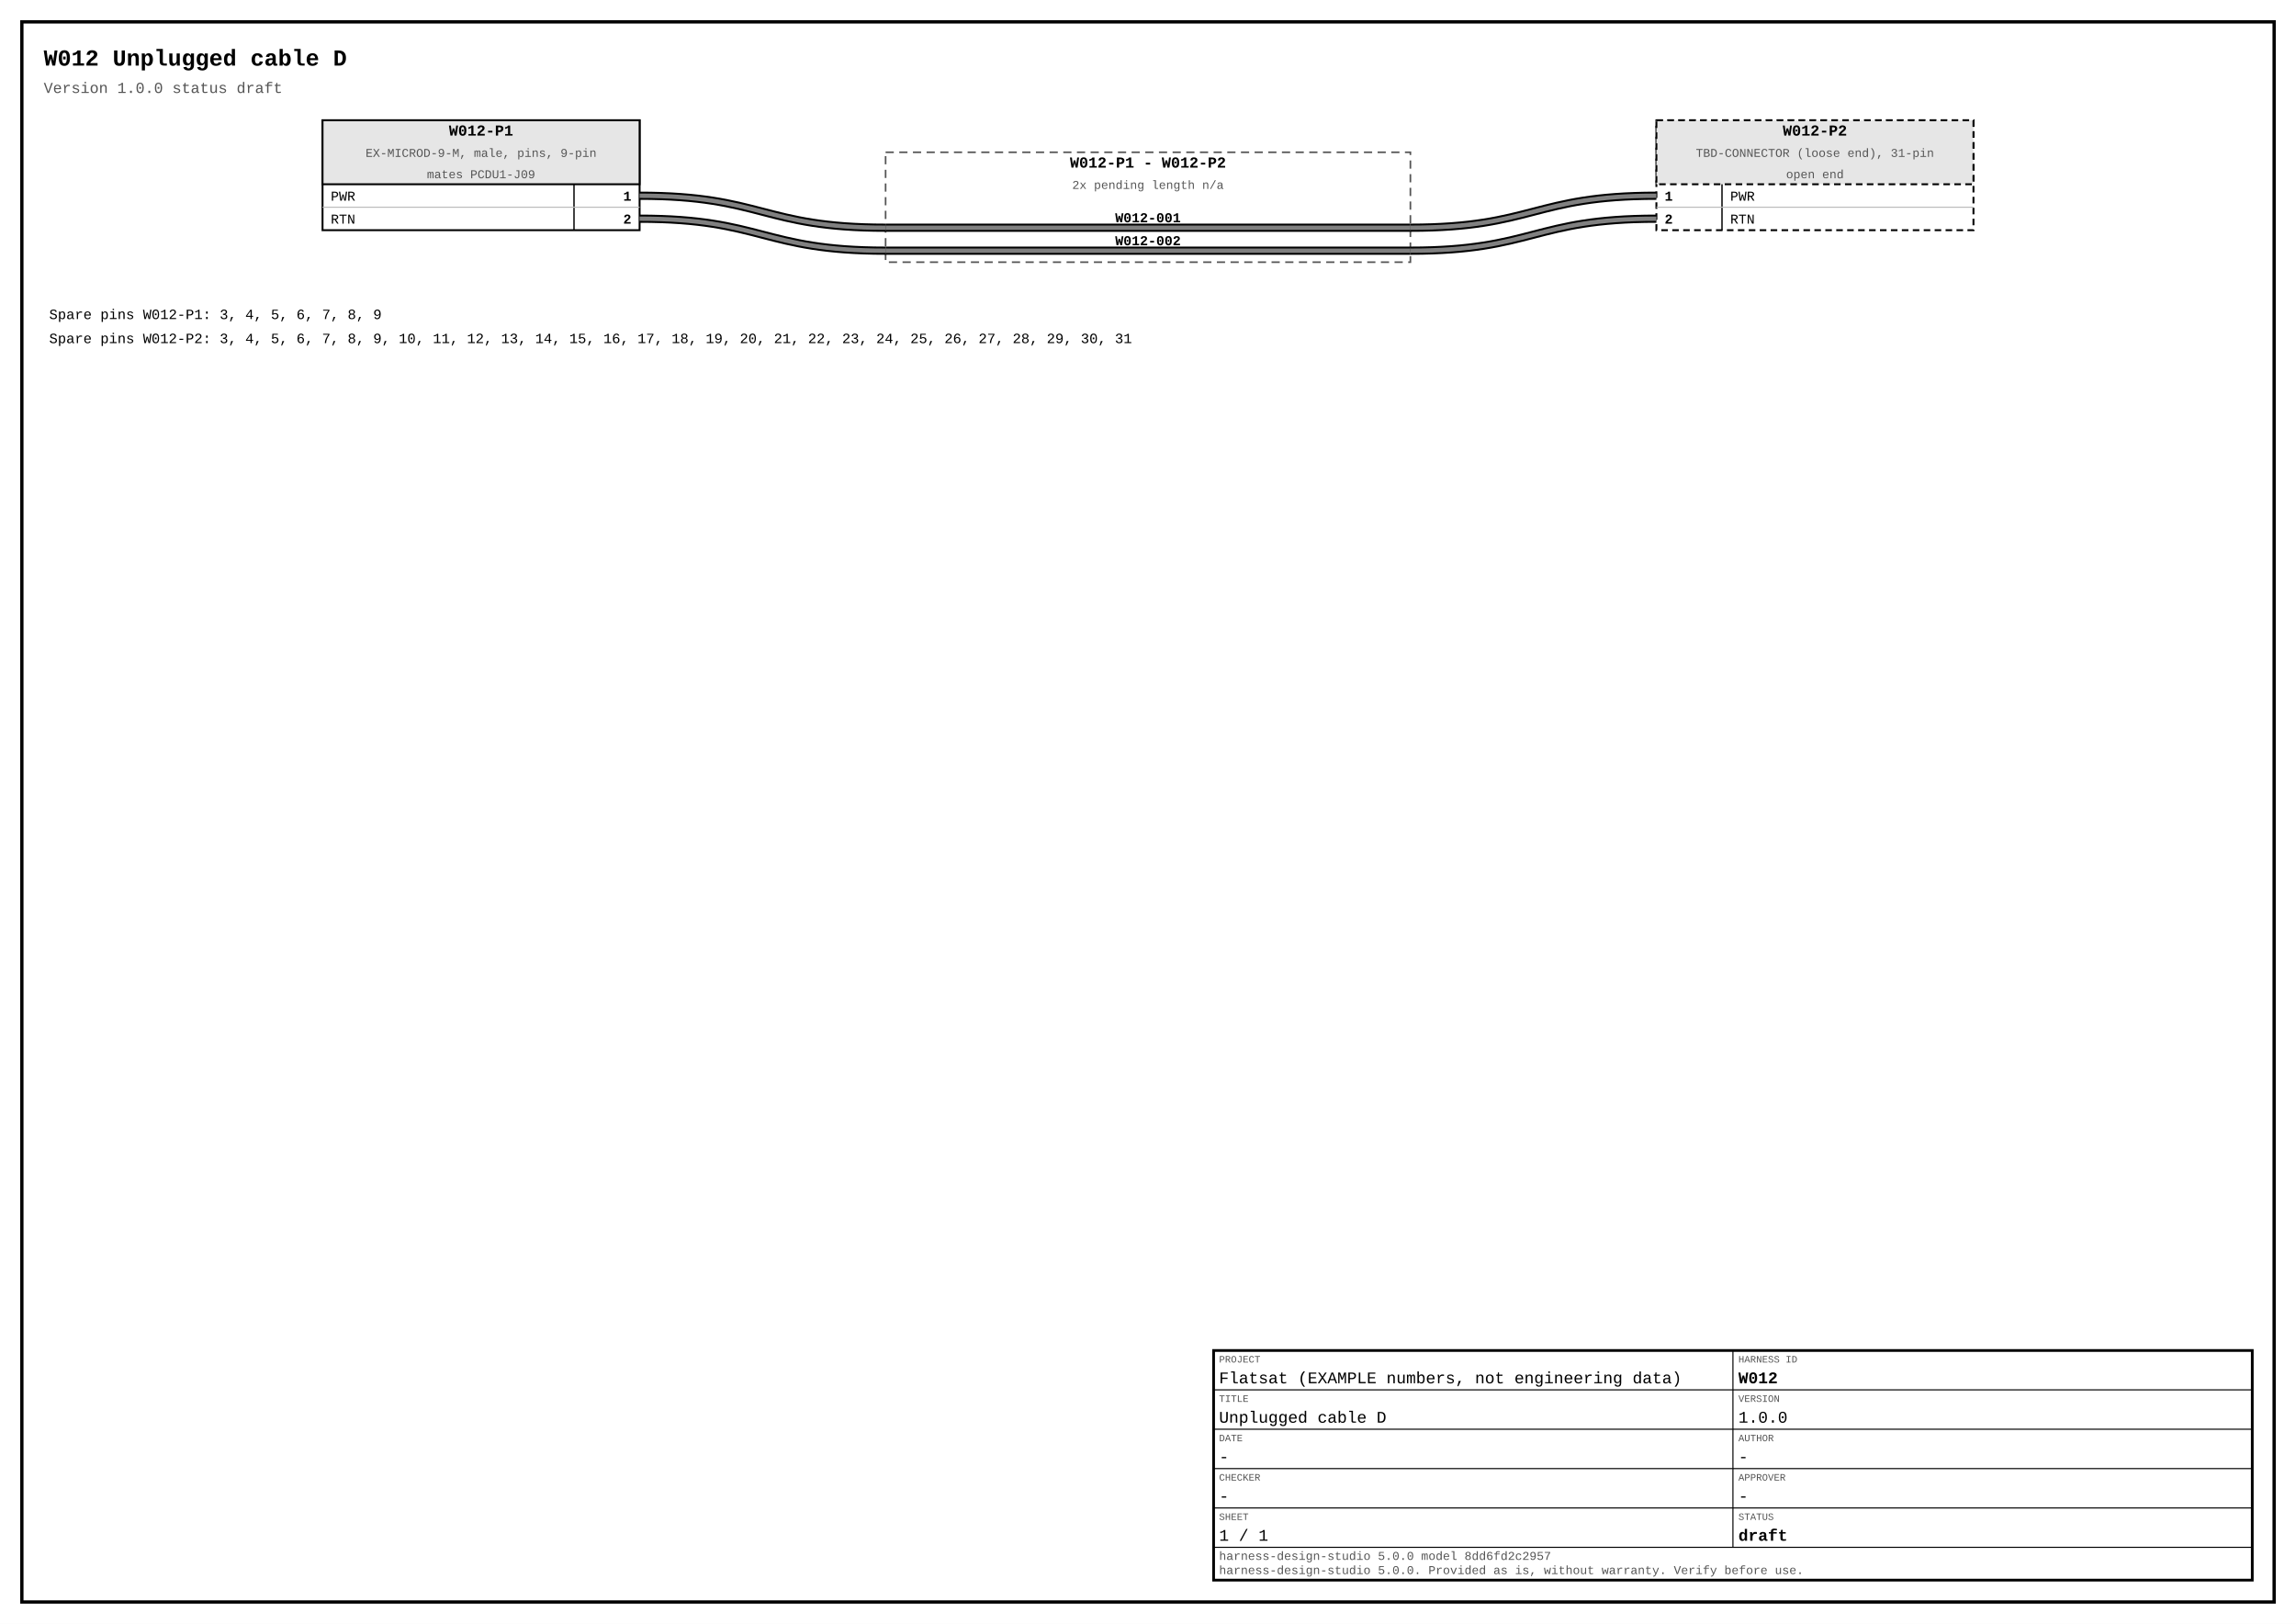
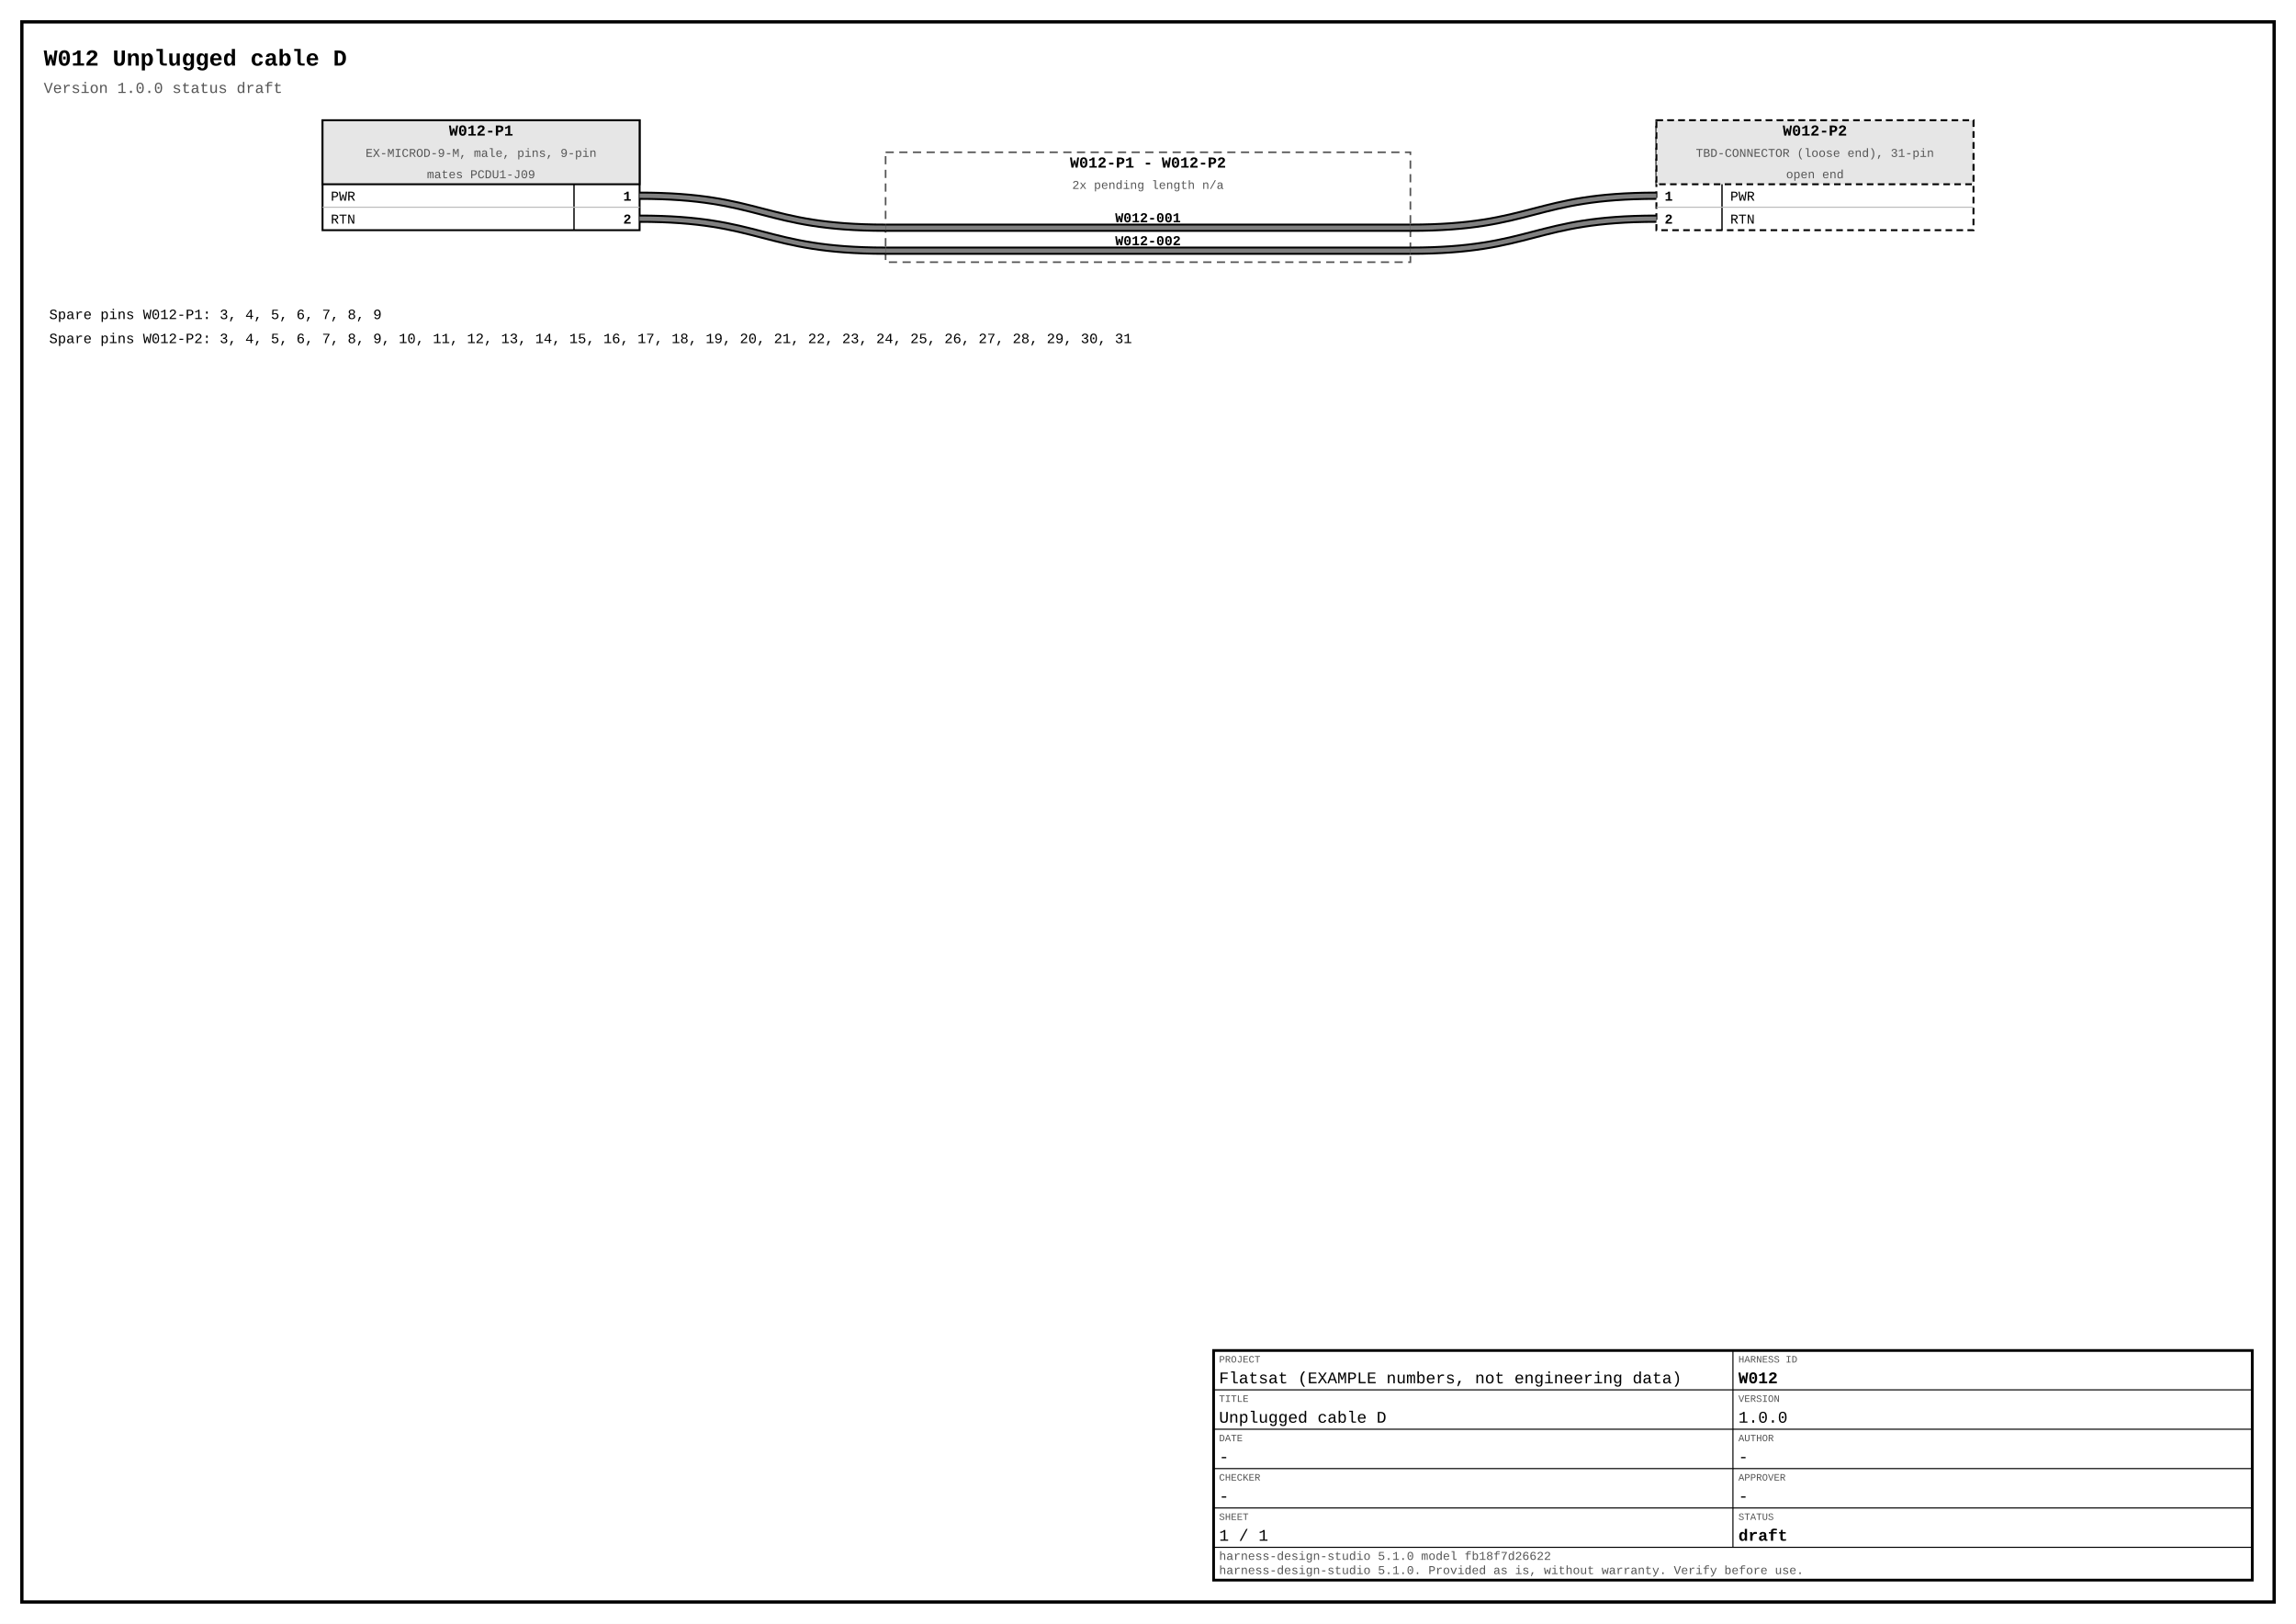
<svg xmlns="http://www.w3.org/2000/svg" width="420mm" height="297mm" viewBox="0 0 420 297" font-family="Courier New, Courier, monospace">
  <rect x="0" y="0" width="420" height="297" fill="#ffffff" />
  <rect x="4" y="4" width="412" height="289" fill="none" stroke="#000000" stroke-width="0.6" />
  <text x="8" y="12" font-size="4.2" font-weight="bold" text-anchor="start" fill="#000000">W012  Unplugged cable D</text>
  <text x="8" y="17" font-size="2.8" text-anchor="start" fill="#555555">Version 1.0.0  status draft</text>
  <rect x="59" y="22" width="58" height="20.1" fill="#ffffff" stroke="#000000" stroke-width="0.35" />
  <rect x="59" y="22" width="58" height="11.7" fill="#e6e6e6" stroke="#000000" stroke-width="0.35" />
  <text x="88" y="24.8" font-size="2.8" font-weight="bold" text-anchor="middle" fill="#000000">W012-P1</text>
  <text x="88" y="28.7" font-size="2.2" text-anchor="middle" fill="#555555">EX-MICROD-9-M, male, pins, 9-pin</text>
  <text x="88" y="32.6" font-size="2.2" text-anchor="middle" fill="#555555">mates PCDU1-J09</text>
  <line x1="105" y1="33.7" x2="105" y2="42.1" stroke="#000000" stroke-width="0.25" />
  <line x1="59" y1="37.9" x2="117" y2="37.9" stroke="#bbbbbb" stroke-width="0.2" />
  <text x="60.5" y="36.7" font-size="2.5" text-anchor="start" fill="#000000" data-ref="sig/W012-P1/1">PWR</text>
  <text x="115.5" y="36.7" font-size="2.5" font-weight="bold" text-anchor="end" fill="#000000" data-ref="pin/W012-P1/1">1</text>
  <text x="60.5" y="40.9" font-size="2.5" text-anchor="start" fill="#000000" data-ref="sig/W012-P1/2">RTN</text>
  <text x="115.5" y="40.9" font-size="2.5" font-weight="bold" text-anchor="end" fill="#000000" data-ref="pin/W012-P1/2">2</text>
  <rect x="303" y="22" width="58" height="20.1" fill="#ffffff" stroke="#000000" stroke-width="0.35" stroke-dasharray="1.2 0.8" />
  <rect x="303" y="22" width="58" height="11.7" fill="#e6e6e6" stroke="#000000" stroke-width="0.35" stroke-dasharray="1.2 0.8" />
  <text x="332" y="24.8" font-size="2.8" font-weight="bold" text-anchor="middle" fill="#000000">W012-P2</text>
  <text x="332" y="28.7" font-size="2.2" text-anchor="middle" fill="#555555" data-ref="part/W012-P2">TBD-CONNECTOR (loose end), 31-pin</text>
  <text x="332" y="32.6" font-size="2.2" text-anchor="middle" fill="#555555" data-ref="end/W012-P2">open end</text>
  <line x1="315" y1="33.7" x2="315" y2="42.1" stroke="#000000" stroke-width="0.25" />
  <line x1="303" y1="37.9" x2="361" y2="37.9" stroke="#bbbbbb" stroke-width="0.2" />
  <text x="304.5" y="36.7" font-size="2.5" font-weight="bold" text-anchor="start" fill="#000000" data-ref="pin/W012-P2/1">1</text>
  <text x="316.5" y="36.7" font-size="2.5" text-anchor="start" fill="#000000" data-ref="sig/W012-P2/1">PWR</text>
  <text x="304.5" y="40.9" font-size="2.5" font-weight="bold" text-anchor="start" fill="#000000" data-ref="pin/W012-P2/2">2</text>
  <text x="316.5" y="40.9" font-size="2.5" text-anchor="start" fill="#000000" data-ref="sig/W012-P2/2">RTN</text>
  <rect x="162" y="27.85" width="96" height="20.1" fill="none" stroke="#555555" stroke-width="0.3" stroke-dasharray="1.5 1" />
  <text x="210" y="30.65" font-size="2.8" font-weight="bold" text-anchor="middle" fill="#000000">W012-P1 - W012-P2</text>
  <text x="210" y="34.55" font-size="2.2" text-anchor="middle" fill="#555555">2x  pending  length n/a</text>
  <path d="M 117 35.8 C 139.5 35.8 139.5 41.65 162 41.65" fill="none" stroke="#000000" stroke-width="1.5" />
  <line x1="162" y1="41.65" x2="258" y2="41.65" stroke="#000000" stroke-width="1.5" />
  <path d="M 258 41.65 C 280.5 41.65 280.5 35.8 303 35.8" fill="none" stroke="#000000" stroke-width="1.5" />
  <path d="M 117 35.8 C 139.5 35.8 139.5 41.65 162 41.65" fill="none" stroke="#808080" stroke-width="0.8" />
  <line x1="162" y1="41.65" x2="258" y2="41.65" stroke="#808080" stroke-width="0.8" />
  <path d="M 258 41.65 C 280.5 41.65 280.5 35.8 303 35.8" fill="none" stroke="#808080" stroke-width="0.8" />
  <text x="210" y="40.65" font-size="2.5" font-weight="bold" text-anchor="middle" fill="#000000">W012-001</text>
  <path d="M 117 40 C 139.5 40 139.5 45.85 162 45.85" fill="none" stroke="#000000" stroke-width="1.5" />
  <line x1="162" y1="45.85" x2="258" y2="45.85" stroke="#000000" stroke-width="1.5" />
  <path d="M 258 45.85 C 280.5 45.85 280.5 40 303 40" fill="none" stroke="#000000" stroke-width="1.5" />
  <path d="M 117 40 C 139.5 40 139.5 45.85 162 45.85" fill="none" stroke="#808080" stroke-width="0.8" />
  <line x1="162" y1="45.85" x2="258" y2="45.85" stroke="#808080" stroke-width="0.8" />
  <path d="M 258 45.85 C 280.5 45.85 280.5 40 303 40" fill="none" stroke="#808080" stroke-width="0.8" />
  <text x="210" y="44.85" font-size="2.5" font-weight="bold" text-anchor="middle" fill="#000000">W012-002</text>
  <text x="9" y="58.35" font-size="2.6" text-anchor="start" fill="#000000">Spare pins W012-P1: 3, 4, 5, 6, 7, 8, 9</text>
  <text x="9" y="62.75" font-size="2.6" text-anchor="start" fill="#000000">Spare pins W012-P2: 3, 4, 5, 6, 7, 8, 9, 10, 11, 12, 13, 14, 15, 16, 17, 18, 19, 20, 21, 22, 23, 24, 25, 26, 27, 28, 29, 30, 31</text>
  <rect x="222" y="247" width="190" height="42" fill="none" stroke="#000000" stroke-width="0.5" />
  <line x1="222" y1="247" x2="317" y2="247" stroke="#000000" stroke-width="0.2" />
  <text x="223" y="249.2" font-size="1.8" text-anchor="start" fill="#555555">PROJECT</text>
  <text x="223" y="253" font-size="3" text-anchor="start" fill="#000000">Flatsat (EXAMPLE numbers, not engineering data)</text>
  <line x1="317" y1="247" x2="412" y2="247" stroke="#000000" stroke-width="0.2" />
  <text x="318" y="249.2" font-size="1.8" text-anchor="start" fill="#555555">HARNESS ID</text>
  <text x="318" y="253" font-size="3" font-weight="bold" text-anchor="start" fill="#000000">W012</text>
  <line x1="222" y1="254.2" x2="317" y2="254.2" stroke="#000000" stroke-width="0.2" />
  <text x="223" y="256.4" font-size="1.8" text-anchor="start" fill="#555555">TITLE</text>
  <text x="223" y="260.2" font-size="3" text-anchor="start" fill="#000000">Unplugged cable D</text>
  <line x1="317" y1="254.2" x2="412" y2="254.2" stroke="#000000" stroke-width="0.2" />
  <text x="318" y="256.4" font-size="1.8" text-anchor="start" fill="#555555">VERSION</text>
  <text x="318" y="260.2" font-size="3" text-anchor="start" fill="#000000">1.0.0</text>
  <line x1="222" y1="261.4" x2="317" y2="261.4" stroke="#000000" stroke-width="0.2" />
  <text x="223" y="263.6" font-size="1.8" text-anchor="start" fill="#555555">DATE</text>
  <text x="223" y="267.4" font-size="3" text-anchor="start" fill="#000000">-</text>
  <line x1="317" y1="261.4" x2="412" y2="261.4" stroke="#000000" stroke-width="0.2" />
  <text x="318" y="263.6" font-size="1.8" text-anchor="start" fill="#555555">AUTHOR</text>
  <text x="318" y="267.4" font-size="3" text-anchor="start" fill="#000000">-</text>
  <line x1="222" y1="268.6" x2="317" y2="268.6" stroke="#000000" stroke-width="0.2" />
  <text x="223" y="270.8" font-size="1.8" text-anchor="start" fill="#555555">CHECKER</text>
  <text x="223" y="274.6" font-size="3" text-anchor="start" fill="#000000">-</text>
  <line x1="317" y1="268.6" x2="412" y2="268.6" stroke="#000000" stroke-width="0.2" />
  <text x="318" y="270.8" font-size="1.8" text-anchor="start" fill="#555555">APPROVER</text>
  <text x="318" y="274.6" font-size="3" text-anchor="start" fill="#000000">-</text>
  <line x1="222" y1="275.8" x2="317" y2="275.8" stroke="#000000" stroke-width="0.2" />
  <text x="223" y="278" font-size="1.8" text-anchor="start" fill="#555555">SHEET</text>
  <text x="223" y="281.8" font-size="3" text-anchor="start" fill="#000000">1 / 1</text>
  <line x1="317" y1="275.8" x2="412" y2="275.8" stroke="#000000" stroke-width="0.2" />
  <text x="318" y="278" font-size="1.8" text-anchor="start" fill="#555555">STATUS</text>
  <text x="318" y="281.8" font-size="3" font-weight="bold" text-anchor="start" fill="#000000">draft</text>
  <line x1="317" y1="247" x2="317" y2="283" stroke="#000000" stroke-width="0.2" />
  <line x1="222" y1="283" x2="412" y2="283" stroke="#000000" stroke-width="0.2" />
-   <text x="223" y="285.3" font-size="2.2" text-anchor="start" fill="#555555">harness-design-studio 5.0.0 model 8dd6fd2c2957</text>
-   <text x="223" y="287.9" font-size="2.2" text-anchor="start" fill="#555555">harness-design-studio 5.0.0. Provided as is, without warranty. Verify before use.</text>
+   <text x="223" y="285.3" font-size="2.2" text-anchor="start" fill="#555555">harness-design-studio 5.1.0 model fb18f7d26622</text>
+   <text x="223" y="287.9" font-size="2.2" text-anchor="start" fill="#555555">harness-design-studio 5.1.0. Provided as is, without warranty. Verify before use.</text>
</svg>
